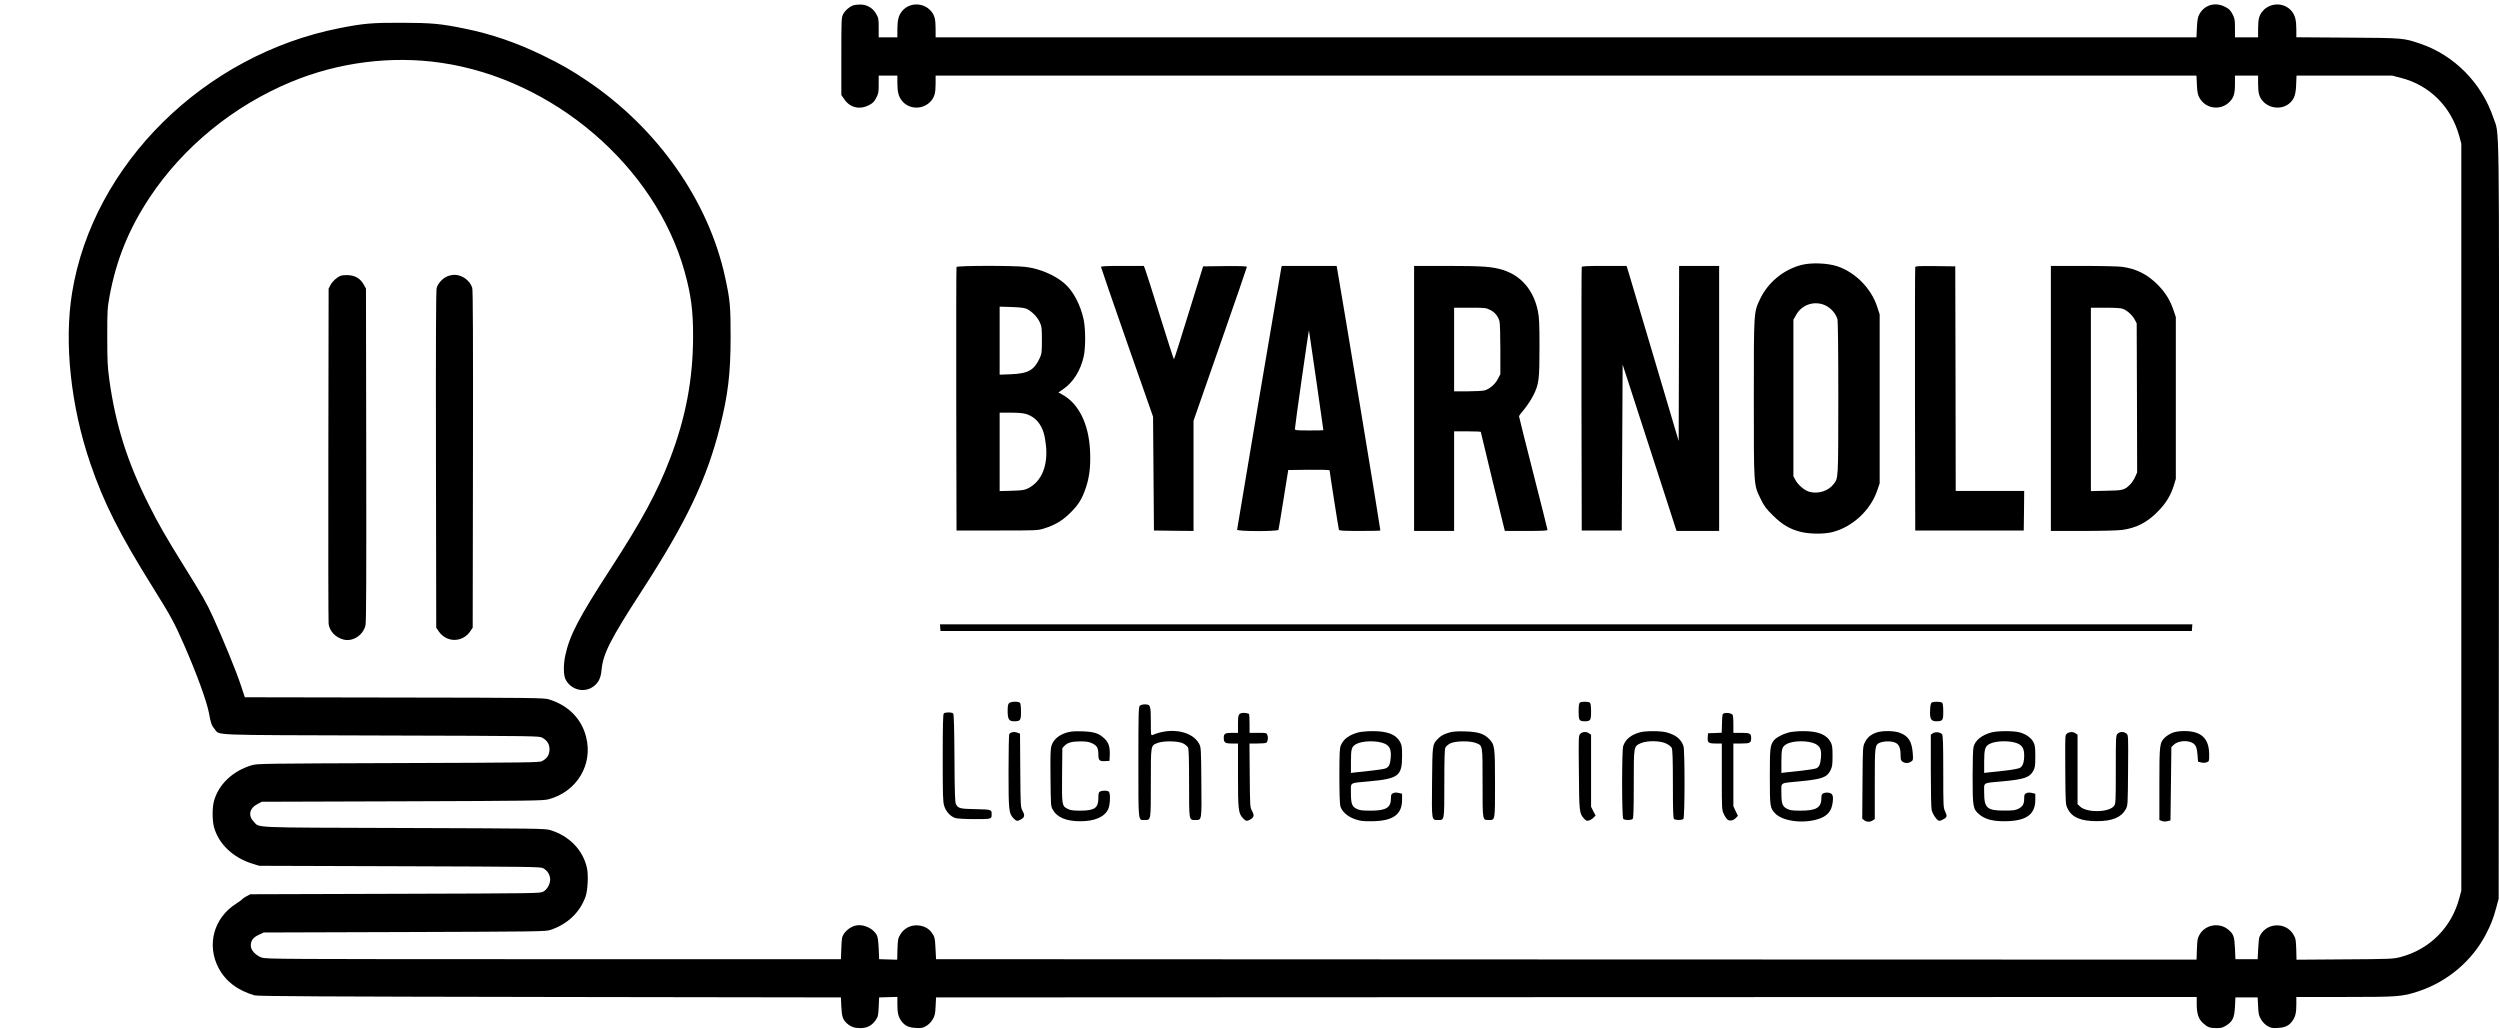
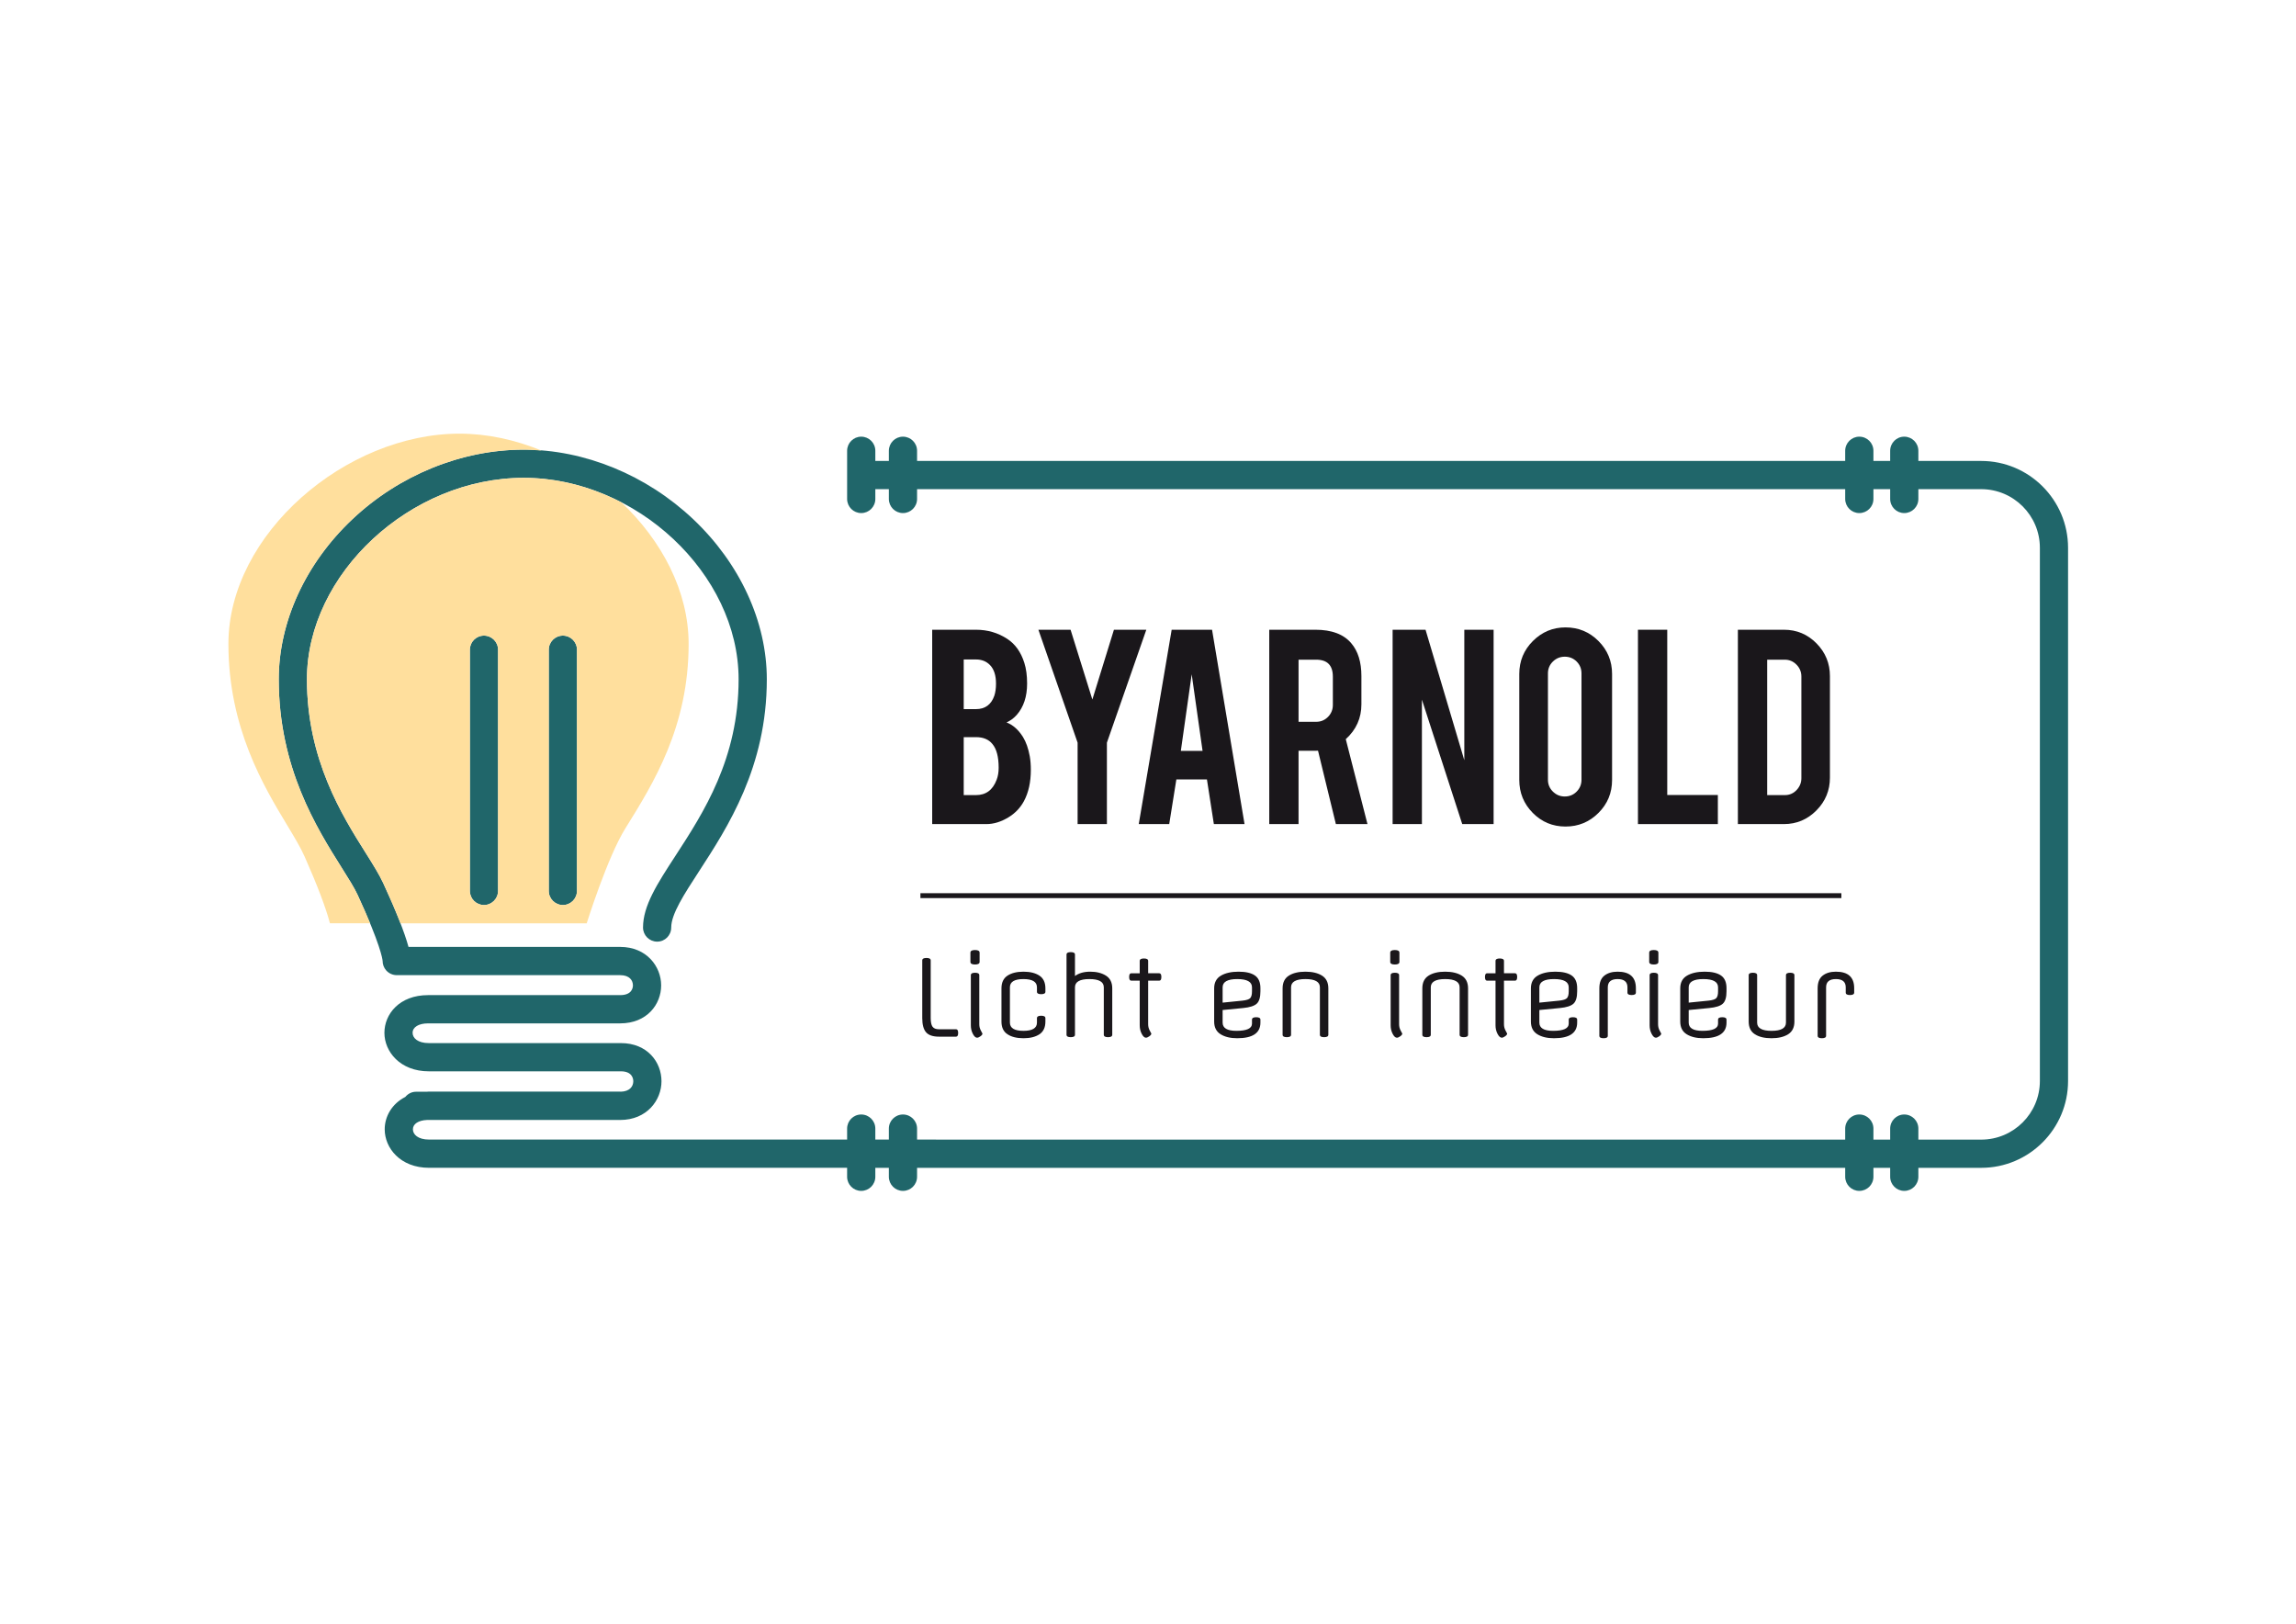
- <svg xmlns="http://www.w3.org/2000/svg" version="1.0" width="2811pt" height="1157pt" viewBox="0 0 2811 1157" preserveAspectRatio="xMidYMid meet">
-   <g transform="translate(0,1157) scale(0.1,-0.1)" fill="#000000" stroke="none">
-     <path d="M9590 11509 c-43 -18 -90 -59 -110 -99 -19 -37 -20 -60 -20 -473 l0 -435 33 -48 c64 -95 174 -121 278 -66 43 22 59 38 81 81 25 48 28 63 28 152 l0 99 105 0 105 0 0 -81 c0 -103 14 -157 53 -204 81 -99 238 -100 324 -2 41 47 53 91 53 200 l0 87 7089 0 7088 0 5 -103 c4 -85 9 -111 29 -147 65 -119 224 -146 326 -57 56 50 73 96 73 210 l0 97 130 0 130 0 0 -87 c0 -109 12 -153 53 -200 77 -88 222 -98 305 -20 49 45 66 95 70 205 l4 102 538 0 537 0 97 -25 c324 -82 567 -324 658 -656 l23 -84 0 -4200 0 -4200 -23 -85 c-87 -329 -334 -576 -664 -662 -79 -20 -108 -22 -624 -25 l-542 -4 -3 118 c-4 108 -6 122 -32 165 -88 150 -316 133 -382 -27 -5 -11 -11 -72 -14 -135 l-6 -115 -125 0 -125 0 -5 120 c-6 135 -16 164 -76 213 -100 83 -256 56 -321 -55 -24 -42 -27 -58 -31 -165 l-4 -118 -7087 2 -7086 3 -6 115 c-6 124 -9 138 -46 188 -59 79 -186 102 -275 49 -31 -18 -57 -44 -75 -75 -26 -43 -28 -57 -32 -165 l-3 -118 -102 3 -101 3 -5 120 c-4 86 -10 129 -22 152 -40 73 -143 122 -227 108 -51 -8 -110 -47 -141 -93 -22 -32 -26 -49 -30 -161 l-5 -126 -3230 0 c-3091 0 -3232 1 -3282 18 -68 24 -123 83 -123 133 0 58 25 93 88 122 l57 27 1585 5 c1505 5 1588 6 1640 24 191 64 331 197 394 375 25 71 33 242 16 320 -44 203 -200 364 -415 428 -56 17 -164 18 -1645 23 -1762 6 -1617 -1 -1688 73 -65 67 -47 150 44 197 l48 25 1581 5 c1456 5 1585 7 1644 23 318 86 501 390 421 702 -52 205 -201 355 -420 422 -51 16 -189 18 -1736 20 l-1681 3 -47 141 c-49 150 -202 522 -309 757 -79 172 -113 231 -322 567 -208 334 -296 487 -405 706 -242 482 -373 902 -442 1409 -19 141 -22 210 -22 475 0 292 1 318 26 455 75 407 217 757 451 1110 378 569 941 1029 1590 1299 532 221 1128 297 1687 215 1265 -184 2409 -1166 2738 -2349 72 -258 96 -442 95 -730 -1 -480 -82 -910 -260 -1375 -144 -375 -311 -685 -671 -1240 -358 -552 -458 -745 -507 -975 -21 -102 -20 -217 4 -264 64 -125 224 -159 327 -69 49 43 70 91 78 176 16 179 98 342 450 885 505 779 732 1257 881 1847 91 362 120 601 120 1015 0 342 -6 411 -61 664 -185 859 -758 1677 -1549 2210 -180 122 -296 188 -508 291 -290 141 -574 238 -875 299 -269 55 -369 64 -707 65 -331 1 -426 -7 -695 -60 -1527 -300 -2774 -1533 -3009 -2973 -92 -562 -16 -1274 204 -1920 152 -446 329 -796 710 -1406 193 -308 238 -392 340 -625 145 -330 261 -648 285 -780 20 -112 30 -139 62 -176 67 -75 -112 -68 1873 -74 1773 -5 1780 -5 1815 -26 57 -33 83 -79 78 -142 -5 -57 -28 -90 -83 -120 -27 -16 -165 -17 -1615 -22 -1472 -5 -1589 -6 -1645 -23 -217 -63 -380 -218 -430 -408 -19 -71 -19 -210 0 -284 50 -192 214 -349 435 -417 l75 -23 1580 -5 c1473 -5 1582 -6 1612 -22 43 -24 70 -61 78 -109 9 -53 -26 -126 -75 -154 -35 -20 -53 -20 -1665 -25 l-1630 -5 -42 -22 c-23 -13 -45 -27 -48 -33 -4 -6 -35 -29 -70 -51 -251 -159 -334 -462 -198 -722 79 -150 215 -254 406 -309 32 -10 792 -14 3317 -18 l3275 -5 5 -105 c5 -110 17 -146 62 -186 42 -39 84 -54 150 -54 78 0 129 27 173 88 28 40 30 52 35 150 l5 107 103 3 102 3 0 -83 c0 -94 10 -137 41 -183 39 -57 84 -79 165 -83 65 -4 79 -1 119 22 28 17 55 44 72 74 24 40 29 61 33 147 l5 100 7088 3 7087 2 0 -78 c0 -109 20 -171 71 -216 51 -47 76 -56 153 -56 51 0 70 5 107 29 73 46 92 86 99 211 l5 105 125 0 125 0 5 -100 c4 -86 9 -107 33 -147 17 -30 44 -57 72 -74 40 -23 54 -26 119 -22 81 4 126 26 165 83 31 46 41 89 41 182 l0 83 543 0 c604 0 646 3 834 65 324 108 601 343 755 641 58 112 82 173 116 299 l27 100 3 4250 c2 4709 8 4320 -63 4532 -131 390 -441 704 -825 833 -188 63 -184 63 -812 67 l-578 4 0 85 c0 108 -14 162 -53 209 -81 99 -238 100 -324 2 -41 -47 -53 -91 -53 -204 l0 -93 -130 0 -130 0 0 104 c0 94 -3 109 -28 157 -22 43 -38 59 -81 81 -114 60 -237 23 -294 -87 -16 -31 -21 -65 -25 -147 l-5 -108 -7088 0 -7089 0 0 93 c0 113 -12 157 -53 204 -86 98 -243 97 -324 -2 -39 -47 -53 -101 -53 -209 l0 -86 -105 0 -105 0 0 108 c0 100 -2 110 -29 157 -38 67 -105 105 -182 104 -30 0 -65 -5 -79 -10z" />
-     <path d="M20252 8590 c-203 -54 -375 -198 -463 -385 -70 -150 -69 -131 -69 -1115 0 -999 -2 -968 77 -1130 39 -81 60 -109 137 -185 104 -103 189 -154 312 -185 97 -25 260 -27 353 -4 226 55 433 245 508 468 l28 81 0 950 0 950 -29 89 c-68 206 -247 386 -450 453 -112 36 -296 42 -404 13z m279 -457 c60 -31 112 -92 129 -151 6 -24 10 -333 10 -892 -1 -922 1 -893 -54 -965 -58 -76 -174 -112 -271 -85 -55 15 -128 77 -158 134 l-22 41 0 880 0 880 30 53 c66 121 214 166 336 105z" />
-     <path d="M10755 8568 c-3 -7 -4 -677 -3 -1488 l3 -1475 455 0 c449 0 456 0 530 23 124 39 206 88 296 177 92 92 130 153 173 280 41 122 55 241 48 405 -12 311 -128 546 -319 647 l-37 20 60 42 c108 76 188 205 224 361 22 99 22 306 0 415 -35 167 -118 324 -217 409 -108 93 -278 166 -438 185 -126 16 -769 15 -775 -1z m787 -470 c56 -25 123 -92 149 -151 22 -47 24 -66 24 -202 0 -141 -2 -153 -26 -205 -62 -133 -129 -170 -321 -178 l-128 -5 0 383 0 382 133 -4 c91 -3 144 -9 169 -20z m-8 -1182 c67 -20 120 -60 157 -117 40 -63 57 -122 70 -240 23 -225 -49 -400 -196 -477 -45 -23 -63 -26 -187 -30 l-138 -4 0 441 0 441 123 0 c79 0 141 -5 171 -14z" />
-     <path d="M12380 8568 c0 -7 132 -389 292 -848 l293 -835 5 -640 5 -640 223 -3 222 -2 0 619 0 620 300 860 c165 472 300 864 300 870 0 8 -72 11 -246 9 l-246 -3 -162 -522 c-88 -288 -163 -523 -166 -523 -3 0 -75 222 -159 493 -84 270 -159 507 -167 525 l-13 32 -240 0 c-186 0 -241 -3 -241 -12z" />
-     <path d="M14406 8553 c-12 -59 -496 -2926 -496 -2939 0 -20 458 -21 465 -1 3 6 28 161 57 342 l53 330 233 3 c137 1 232 -1 232 -7 0 -16 100 -656 105 -668 3 -10 59 -13 233 -13 126 0 231 2 233 5 4 3 -440 2686 -486 2943 l-6 32 -309 0 -308 0 -6 -27z m394 -1259 c44 -307 80 -560 80 -561 0 -2 -72 -3 -160 -3 -146 0 -160 2 -160 18 -1 25 154 1111 158 1108 1 -2 38 -255 82 -562z" />
-     <path d="M15900 7090 l0 -1490 225 0 225 0 0 560 0 560 150 0 c83 0 150 -3 150 -6 0 -6 244 -1013 261 -1076 l10 -38 239 0 c178 0 240 3 240 12 0 6 -72 294 -160 638 -88 345 -160 632 -160 639 0 6 27 44 61 83 33 40 78 109 100 153 63 127 69 175 69 540 0 276 -3 333 -19 412 -48 230 -187 393 -390 457 -120 38 -229 46 -628 46 l-373 0 0 -1490z m856 995 c52 -26 88 -70 104 -126 6 -19 10 -161 10 -315 l0 -282 -28 -53 c-31 -60 -93 -113 -150 -129 -20 -5 -106 -10 -189 -10 l-153 0 0 470 0 470 178 0 c170 0 180 -1 228 -25z" />
-     <path d="M17785 8568 c-3 -7 -4 -677 -3 -1488 l3 -1475 225 0 225 0 5 933 5 933 223 -688 c122 -378 258 -799 303 -935 l80 -248 239 0 240 0 0 1490 0 1490 -225 0 -225 0 -2 -984 -3 -985 -269 907 c-148 499 -280 942 -293 985 l-24 77 -250 0 c-190 0 -251 -3 -254 -12z" />
-     <path d="M21535 8568 c-3 -7 -4 -677 -3 -1488 l3 -1475 610 0 610 0 3 223 2 222 -385 0 -385 0 -2 1263 -3 1262 -223 3 c-173 2 -224 0 -227 -10z" />
-     <path d="M23060 7090 l0 -1490 359 0 c200 0 394 5 438 11 169 23 291 87 416 218 85 89 135 173 169 281 l23 75 0 910 0 910 -27 80 c-39 114 -92 198 -178 285 -118 117 -237 177 -400 200 -36 5 -230 10 -432 10 l-368 0 0 -1490z m814 1006 c46 -19 104 -72 129 -120 l22 -41 3 -839 2 -838 -23 -52 c-13 -28 -38 -66 -56 -84 -63 -62 -79 -67 -268 -70 l-173 -4 0 1031 0 1031 165 0 c118 0 175 -4 199 -14z" />
-     <path d="M3830 8469 c-45 -19 -90 -60 -113 -102 l-22 -42 -3 -1865 c-2 -1026 0 -1884 3 -1906 12 -83 77 -151 167 -175 105 -28 223 50 248 162 8 40 10 534 8 1919 l-3 1865 -25 45 c-38 67 -93 101 -171 106 -35 2 -75 -1 -89 -7z" />
-     <path d="M5025 8461 c-50 -22 -101 -79 -115 -128 -8 -27 -10 -587 -8 -1930 l3 -1891 30 -44 c88 -124 262 -124 350 0 l30 44 3 1891 c2 1343 0 1903 -8 1930 -24 81 -113 147 -200 147 -25 0 -63 -9 -85 -19z" />
-     <path d="M10572 4513 l3 -38 7035 0 7035 0 3 38 3 37 -7041 0 -7041 0 3 -37z" />
-     <path d="M11346 3664 c-12 -11 -16 -35 -16 -87 0 -93 15 -117 71 -117 73 0 79 9 79 108 0 55 -4 92 -12 100 -18 18 -103 15 -122 -4z" />
-     <path d="M17762 3668 c-8 -8 -12 -45 -12 -100 0 -97 7 -108 70 -108 63 0 70 11 70 108 0 55 -4 92 -12 100 -16 16 -100 16 -116 0z" />
-     <path d="M21720 3670 c-10 -6 -16 -32 -18 -85 -5 -97 10 -125 69 -125 73 0 79 9 79 108 0 55 -4 92 -12 100 -14 14 -97 16 -118 2z" />
-     <path d="M12816 3634 c-14 -14 -16 -85 -16 -634 0 -690 -4 -650 70 -650 72 0 70 -14 70 416 0 432 -2 419 73 449 66 27 230 25 289 -3 25 -13 50 -34 56 -48 9 -17 12 -139 12 -404 0 -423 -2 -410 70 -410 74 0 72 -15 68 424 -3 382 -4 392 -25 433 -77 143 -318 188 -525 98 -17 -7 -18 4 -18 153 0 182 -4 192 -70 192 -22 0 -45 -7 -54 -16z" />
-     <path d="M10612 3548 c-9 -9 -12 -133 -12 -498 0 -417 2 -494 16 -540 20 -66 73 -123 129 -139 22 -6 119 -11 216 -11 192 0 189 -1 189 58 0 49 -5 50 -180 54 -177 3 -196 8 -222 57 -10 20 -14 134 -16 516 -2 330 -6 493 -14 502 -13 16 -90 17 -106 1z" />
-     <path d="M13965 3553 c-41 -10 -45 -22 -45 -124 l0 -99 -68 0 c-75 0 -92 -9 -92 -53 0 -57 14 -67 90 -67 l70 0 0 -360 c0 -392 4 -425 58 -482 30 -33 43 -34 83 -11 40 24 44 45 17 95 -23 42 -23 50 -26 401 l-3 357 88 0 c48 0 93 4 100 8 18 11 25 55 14 85 -10 27 -11 27 -106 27 l-95 0 0 104 c0 58 -3 107 -7 109 -16 9 -59 14 -78 10z" />
-     <path d="M19390 3551 c-24 -7 -25 -9 -28 -114 l-3 -106 -77 -3 -77 -3 -3 -43 c-5 -62 8 -72 89 -72 l69 0 0 -372 c0 -373 0 -373 24 -425 14 -28 34 -56 45 -62 27 -15 64 -5 90 23 l22 23 -26 54 -25 54 0 353 0 352 88 0 c99 0 112 7 112 60 0 53 -13 60 -112 60 l-88 0 0 99 c0 67 -4 102 -12 108 -19 15 -60 21 -88 14z" />
-     <path d="M11985 3330 c-81 -26 -139 -77 -160 -139 -14 -42 -16 -95 -13 -368 3 -316 3 -318 27 -360 48 -84 151 -127 306 -127 163 -1 275 48 316 137 22 49 27 175 7 195 -15 15 -72 16 -99 2 -16 -9 -19 -22 -19 -73 0 -112 -42 -141 -200 -142 -83 0 -113 4 -143 19 -67 33 -68 39 -65 381 l3 303 24 26 c34 36 84 50 182 50 67 -1 96 -5 131 -23 53 -25 68 -53 68 -125 0 -66 13 -78 77 -74 l48 3 3 65 c4 87 -12 140 -57 183 -63 62 -119 80 -256 84 -98 2 -131 -1 -180 -17z" />
-     <path d="M15273 3335 c-105 -29 -167 -75 -197 -147 -13 -31 -16 -89 -16 -340 0 -189 4 -318 11 -343 17 -60 82 -118 165 -146 57 -20 89 -24 184 -23 240 1 344 73 345 239 l0 70 -37 9 c-26 6 -46 6 -63 -2 -21 -10 -25 -18 -25 -57 0 -107 -54 -140 -230 -140 -93 0 -122 4 -153 19 -56 28 -67 57 -67 180 0 124 -26 109 210 131 326 30 365 61 365 285 0 100 -3 121 -22 157 -46 85 -143 123 -311 122 -59 0 -131 -7 -159 -14z m295 -126 c58 -25 77 -69 69 -161 -6 -73 -19 -101 -55 -117 -13 -7 -85 -18 -160 -26 -76 -8 -158 -17 -184 -20 l-48 -6 0 128 c0 143 7 167 58 196 67 39 236 43 320 6z" />
-     <path d="M16302 3335 c-70 -20 -101 -37 -139 -77 -57 -60 -57 -60 -61 -484 -4 -439 -6 -424 68 -424 72 0 70 -13 70 410 0 265 3 387 12 404 6 14 31 35 56 48 59 28 223 30 289 3 75 -30 73 -17 73 -449 0 -430 -2 -416 70 -416 72 0 70 -13 70 404 0 421 -3 442 -67 508 -58 59 -125 80 -268 84 -85 3 -136 -1 -173 -11z" />
-     <path d="M18440 3336 c-103 -29 -163 -78 -189 -155 -16 -49 -16 -802 1 -819 7 -7 30 -12 53 -12 23 0 46 5 53 12 9 9 12 109 12 390 0 433 -1 425 78 461 72 32 220 30 288 -4 27 -13 55 -35 61 -49 9 -18 13 -124 13 -405 0 -283 3 -384 12 -393 16 -16 90 -16 106 0 17 17 17 770 1 819 -27 79 -87 127 -194 155 -62 17 -235 17 -295 0z" />
-     <path d="M20111 3334 c-70 -19 -144 -59 -168 -92 -40 -55 -43 -85 -43 -404 0 -336 2 -352 58 -412 83 -89 310 -120 482 -67 106 33 155 89 167 191 9 74 -1 98 -43 106 -20 4 -46 2 -60 -5 -20 -9 -24 -18 -24 -51 0 -111 -55 -145 -235 -145 -88 0 -118 4 -148 19 -56 28 -67 57 -67 180 0 124 -26 108 210 131 247 24 303 44 342 124 20 40 23 62 23 161 0 99 -3 121 -22 157 -46 85 -143 123 -311 122 -60 0 -131 -7 -161 -15z m299 -127 c56 -28 72 -65 65 -155 -7 -76 -20 -106 -52 -121 -14 -6 -86 -18 -161 -26 -76 -8 -158 -17 -184 -20 l-48 -6 0 128 c0 143 7 167 58 196 70 41 240 43 322 4z" />
-     <path d="M21100 3334 c-64 -23 -105 -56 -131 -111 -24 -48 -24 -51 -27 -453 l-3 -405 21 -17 c27 -22 68 -23 98 -2 l22 15 0 395 c0 436 0 439 62 465 18 7 55 13 83 13 107 0 145 -39 145 -148 0 -56 3 -67 22 -80 29 -21 68 -20 97 1 23 15 23 20 18 94 -10 132 -49 193 -144 229 -66 25 -197 26 -263 4z" />
-     <path d="M22393 3335 c-110 -30 -182 -87 -202 -162 -7 -23 -11 -158 -11 -334 0 -340 4 -365 72 -424 66 -56 152 -80 288 -79 240 1 344 73 345 239 l0 70 -37 9 c-26 6 -46 6 -63 -2 -21 -10 -25 -18 -25 -56 0 -66 -14 -92 -62 -118 -37 -19 -59 -22 -158 -22 -198 -1 -230 27 -230 203 0 119 -25 104 211 126 240 22 302 44 342 119 19 36 22 57 22 161 0 102 -3 126 -21 160 -26 50 -84 91 -154 110 -70 19 -248 18 -317 0z m294 -125 c52 -23 73 -61 73 -132 0 -80 -16 -125 -50 -143 -16 -8 -91 -22 -167 -30 -76 -8 -159 -17 -185 -20 l-48 -6 0 126 c0 142 10 174 62 201 71 37 235 39 315 4z" />
-     <path d="M24426 3330 c-27 -11 -64 -34 -82 -51 -62 -60 -64 -78 -64 -526 l0 -403 28 -11 c17 -7 40 -8 62 -2 l35 8 5 412 5 413 26 25 c45 46 158 56 216 19 34 -22 46 -53 52 -134 l6 -75 35 -8 c22 -6 45 -5 63 2 26 10 27 13 27 84 0 185 -88 268 -284 267 -55 -1 -97 -7 -130 -20z" />
-     <path d="M11370 3333 c-8 -3 -18 -11 -22 -17 -4 -6 -8 -194 -8 -417 0 -443 3 -475 56 -530 32 -34 45 -35 85 -12 40 24 44 45 17 95 -23 43 -23 47 -26 456 l-3 413 -25 9 c-28 11 -51 12 -74 3z" />
-     <path d="M17769 3319 c-20 -20 -20 -28 -16 -432 3 -443 5 -463 56 -519 23 -26 32 -30 55 -24 15 4 39 18 52 31 l25 25 -26 49 -25 50 0 405 0 405 -22 15 c-31 22 -74 20 -99 -5z" />
-     <path d="M21733 3325 l-23 -16 0 -407 c0 -242 4 -422 10 -443 12 -42 47 -97 72 -113 14 -8 26 -6 54 9 48 25 51 38 25 91 -20 43 -21 56 -21 447 0 307 -3 407 -13 420 -18 25 -77 32 -104 12z" />
-     <path d="M23253 3330 c-12 -5 -25 -20 -28 -33 -4 -14 -5 -193 -3 -398 3 -369 3 -375 27 -422 48 -98 149 -141 331 -140 172 0 273 43 323 136 22 41 22 50 25 437 3 395 3 395 -19 412 -28 24 -74 23 -99 -2 -19 -19 -20 -33 -20 -404 0 -372 -1 -384 -21 -409 -56 -73 -304 -77 -379 -7 l-30 28 0 390 0 391 -22 15 c-25 18 -52 19 -85 6z" />
+ <svg xmlns="http://www.w3.org/2000/svg" version="1.1" id="Laag_1" x="0px" y="0px" width="841.89px" height="595.28px" viewBox="0 0 841.89 595.28" enable-background="new 0 0 841.89 595.28" xml:space="preserve">
+   <g>
+     <g>
+       <path fill="#1A171B" d="M341.812,302.123v-71.25h16.055c4.244,0,8.072,1.119,11.484,3.359c2.916,1.9,5,4.83,6.25,8.789    c0.678,2.135,1.016,4.662,1.016,7.578c0,4.766-1.264,8.594-3.789,11.484c-1.068,1.197-2.318,2.123-3.75,2.773    c2.369,0.912,4.389,2.709,6.055,5.391c1.119,1.822,1.939,4.166,2.461,7.031c0.26,1.484,0.391,3.139,0.391,4.961    c0,4.506-0.846,8.334-2.539,11.484c-1.328,2.447-3.203,4.414-5.625,5.898c-2.734,1.666-5.443,2.5-8.125,2.5H341.812z     M353.375,259.975h4.492c3.334,0,5.572-1.627,6.719-4.883c0.416-1.225,0.625-2.721,0.625-4.492c0-2.969-0.717-5.209-2.148-6.719    c-1.328-1.406-3.061-2.109-5.195-2.109h-4.492V259.975z M353.375,291.498h4.492c3.646,0,6.172-1.875,7.578-5.625    c0.494-1.275,0.742-2.748,0.742-4.414c0-3.984-0.768-6.889-2.305-8.711c-1.354-1.666-3.359-2.5-6.016-2.5h-4.492V291.498z" />
+       <path fill="#1A171B" d="M395.133,272.279l-14.375-41.406h11.797l7.988,25.586l7.91-25.586h11.875l-14.453,41.406v29.844h-10.742    V272.279z" />
+       <path fill="#1A171B" d="M431.344,285.756l-2.617,16.367h-11.172l12.07-71.25h14.805l11.914,71.25h-11.25l-2.539-16.367H431.344z     M436.969,247.201l-3.984,28.086h7.969L436.969,247.201z" />
+       <path fill="#1A171B" d="M482.32,230.873c5.988,0,10.379,1.654,13.164,4.961c2.473,2.891,3.711,6.9,3.711,12.031v10.352    c0,5.053-1.91,9.311-5.73,12.773l7.957,31.133h-11.586l-6.551-26.914c-0.312,0.025-0.637,0.039-0.977,0.039h-6.16v26.875h-10.742    v-71.25H482.32z M488.727,248.061c0-4.141-2.035-6.211-6.113-6.211h-6.465v22.773h6.465c1.711,0,3.16-0.605,4.344-1.816    c1.18-1.211,1.77-2.662,1.77-4.355V248.061z" />
+       <path fill="#1A171B" d="M522.711,230.873l14.219,47.852v-47.852h10.742v71.25h-11.504l-14.785-45.625v45.625h-10.742v-71.25    H522.711z" />
+       <path fill="#1A171B" d="M574.039,230.014c4.738,0,8.77,1.666,12.09,5s4.98,7.357,4.98,12.07v38.867c0,4.74-1.668,8.77-5,12.09    s-7.355,4.982-12.07,4.982s-8.719-1.668-12.012-5.002s-4.941-7.357-4.941-12.07v-38.867c0-4.74,1.668-8.77,5-12.09    S569.402,230.014,574.039,230.014z M579.898,246.885c0-1.719-0.594-3.168-1.777-4.354c-1.184-1.184-2.637-1.775-4.355-1.775    c-1.691,0-3.145,0.592-4.355,1.775c-1.211,1.186-1.816,2.635-1.816,4.354v38.992c0,1.691,0.605,3.137,1.816,4.334    s2.664,1.795,4.355,1.795c1.719,0,3.172-0.598,4.355-1.795s1.777-2.643,1.777-4.334V246.885z" />
+       <path fill="#1A171B" d="M629.898,302.123h-29.297v-71.25h10.742v60.586h18.555V302.123z" />
+       <path fill="#1A171B" d="M670.992,285.092c0,4.688-1.652,8.697-4.961,12.031s-7.277,5-11.914,5h-16.875v-71.25h16.875    c4.688,0,8.672,1.666,11.953,5s4.922,7.33,4.922,11.992V285.092z M647.984,291.498h6.465c1.711,0,3.152-0.619,4.32-1.855    s1.754-2.689,1.754-4.355v-37.266c0-1.693-0.598-3.145-1.793-4.355c-1.191-1.211-2.621-1.816-4.281-1.816h-6.465V291.498z" />
+     </g>
+     <rect x="337.498" y="327.461" fill="#1A171B" width="337.686" height="1.797" />
+     <g>
+       <path fill="#1A171B" d="M344.289,377.344h6.273c0.516,0,0.775,0.449,0.775,1.352c0,0.906-0.26,1.359-0.775,1.359h-6.273    c-2.221,0-3.795-0.539-4.725-1.609s-1.395-2.805-1.395-5.211v-21.141c0-0.594,0.516-0.891,1.549-0.891s1.549,0.297,1.549,0.891    v21.141c0,1.5,0.227,2.559,0.678,3.18C342.396,377.031,343.178,377.344,344.289,377.344z" />
+       <path fill="#1A171B" d="M359.199,349.266v3.367c0,0.648-0.562,0.969-1.686,0.969s-1.684-0.32-1.684-0.969v-3.367    c0-0.648,0.561-0.969,1.684-0.969S359.199,348.617,359.199,349.266z M359.082,357.516v18.008c0,0.824,0.193,1.594,0.582,2.305    c0.387,0.711,0.58,1.078,0.58,1.102c0,0.312-0.246,0.641-0.736,0.988s-0.902,0.52-1.238,0.52c-0.543,0-1.059-0.469-1.549-1.41    s-0.736-1.98-0.736-3.121v-18.391c0-0.594,0.516-0.891,1.549-0.891S359.082,356.922,359.082,357.516z" />
+       <path fill="#1A171B" d="M370.312,361.969v12.934c0,2.012,1.652,3.02,4.957,3.02s4.957-1.008,4.957-3.02v-1.629    c0-0.594,0.516-0.891,1.549-0.891s1.549,0.297,1.549,0.891v1.242c0,2.141-0.729,3.695-2.188,4.664s-3.408,1.453-5.848,1.453    s-4.396-0.484-5.867-1.453s-2.207-2.523-2.207-4.664v-12.16c0-2.145,0.736-3.699,2.207-4.668s3.428-1.453,5.867-1.453    s4.389,0.484,5.848,1.453s2.188,2.523,2.188,4.668v1.238c0,0.594-0.516,0.891-1.549,0.891s-1.549-0.297-1.549-0.891v-1.625    c0-2.016-1.652-3.023-4.957-3.023S370.312,359.953,370.312,361.969z" />
+       <path fill="#1A171B" d="M407.838,362.355v17c0,0.594-0.518,0.891-1.549,0.891c-1.033,0-1.549-0.297-1.549-0.891v-17.387    c0-2.016-1.764-3.023-5.287-3.023s-5.285,1.008-5.285,3.023v17.387c0,0.594-0.518,0.891-1.551,0.891    c-1.031,0-1.549-0.297-1.549-0.891v-29.395c0-0.594,0.518-0.891,1.549-0.891c1.033,0,1.551,0.297,1.551,0.891v7.863    c1.418-1.059,3.285-1.59,5.596-1.59s4.232,0.484,5.77,1.453C407.068,358.656,407.838,360.211,407.838,362.355z" />
+       <path fill="#1A171B" d="M421.004,352.285v4.531h4.066c0.52,0,0.777,0.453,0.777,1.355c0,0.906-0.258,1.355-0.777,1.355h-4.066    v15.996c0,0.824,0.195,1.594,0.582,2.305s0.58,1.078,0.58,1.102c0,0.312-0.246,0.641-0.734,0.988    c-0.492,0.348-0.904,0.52-1.24,0.52c-0.543,0-1.059-0.469-1.549-1.41s-0.736-1.98-0.736-3.121v-16.379h-3.098    c-0.518,0-0.775-0.449-0.775-1.355c0-0.902,0.258-1.355,0.775-1.355h3.098v-4.531c0-0.594,0.516-0.891,1.549-0.891    S421.004,351.691,421.004,352.285z" />
+       <path fill="#1A171B" d="M462.168,362.277v1.16c0,2.195-0.449,3.707-1.352,4.531c-0.906,0.828-2.555,1.359-4.961,1.59l-7.547,0.734    v4.609c0,2.012,1.676,3.02,5.031,3.02c3.82,0,5.734-0.875,5.734-2.633v-1.469c0-0.594,0.516-0.891,1.547-0.891    s1.547,0.297,1.547,0.891v1.082c0,3.82-2.836,5.73-8.516,5.73c-2.508,0-4.539-0.492-6.102-1.469    c-1.562-0.984-2.344-2.531-2.344-4.648v-12.16c0-2.145,0.828-3.699,2.48-4.668s3.809-1.453,6.465-1.453    c2.66,0,4.664,0.469,6.004,1.398C461.5,358.559,462.168,360.109,462.168,362.277z M448.309,361.969v5.613l7.281-0.734    c1.469-0.156,2.418-0.465,2.844-0.93s0.641-1.293,0.641-2.48v-1.469c0-2.016-1.797-3.023-5.383-3.023    C450.102,358.945,448.309,359.953,448.309,361.969z" />
+       <path fill="#1A171B" d="M487.074,362.355v17c0,0.594-0.52,0.891-1.555,0.891c-1.031,0-1.547-0.297-1.547-0.891v-17.387    c0-2.016-1.762-3.023-5.285-3.023c-3.527,0-5.285,1.008-5.285,3.023v17.387c0,0.594-0.516,0.891-1.551,0.891    s-1.551-0.297-1.551-0.891v-17c0-2.145,0.766-3.699,2.289-4.668s3.547-1.453,6.078-1.453s4.562,0.484,6.102,1.453    C486.301,358.656,487.074,360.211,487.074,362.355z" />
+       <path fill="#1A171B" d="M513.137,349.266v3.367c0,0.648-0.562,0.969-1.688,0.969s-1.684-0.32-1.684-0.969v-3.367    c0-0.648,0.559-0.969,1.684-0.969S513.137,348.617,513.137,349.266z M513.02,357.516v18.008c0,0.824,0.191,1.594,0.578,2.305    c0.391,0.711,0.582,1.078,0.582,1.102c0,0.312-0.246,0.641-0.738,0.988c-0.488,0.348-0.898,0.52-1.234,0.52    c-0.547,0-1.062-0.469-1.551-1.41s-0.738-1.98-0.738-3.121v-18.391c0-0.594,0.516-0.891,1.551-0.891    S513.02,356.922,513.02,357.516z" />
+       <path fill="#1A171B" d="M538.305,362.355v17c0,0.594-0.516,0.891-1.551,0.891c-1.031,0-1.547-0.297-1.547-0.891v-17.387    c0-2.016-1.762-3.023-5.285-3.023c-3.527,0-5.285,1.008-5.285,3.023v17.387c0,0.594-0.516,0.891-1.551,0.891    s-1.551-0.297-1.551-0.891v-17c0-2.145,0.766-3.699,2.289-4.668s3.547-1.453,6.078-1.453s4.562,0.484,6.102,1.453    C537.535,358.656,538.305,360.211,538.305,362.355z" />
+       <path fill="#1A171B" d="M551.473,352.285v4.531h4.066c0.516,0,0.773,0.453,0.773,1.355c0,0.906-0.258,1.355-0.773,1.355h-4.066    v15.996c0,0.824,0.195,1.594,0.582,2.305s0.582,1.078,0.582,1.102c0,0.312-0.246,0.641-0.738,0.988    c-0.488,0.348-0.902,0.52-1.238,0.52c-0.543,0-1.059-0.469-1.551-1.41c-0.488-0.941-0.734-1.98-0.734-3.121v-16.379h-3.098    c-0.516,0-0.773-0.449-0.773-1.355c0-0.902,0.258-1.355,0.773-1.355h3.098v-4.531c0-0.594,0.516-0.891,1.551-0.891    C550.957,351.395,551.473,351.691,551.473,352.285z" />
+       <path fill="#1A171B" d="M578.312,362.277v1.16c0,2.195-0.453,3.707-1.355,4.531c-0.906,0.828-2.559,1.359-4.957,1.59l-7.551,0.734    v4.609c0,2.012,1.676,3.02,5.031,3.02c3.82,0,5.734-0.875,5.734-2.633v-1.469c0-0.594,0.516-0.891,1.547-0.891    s1.551,0.297,1.551,0.891v1.082c0,3.82-2.84,5.73-8.52,5.73c-2.508,0-4.539-0.492-6.102-1.469    c-1.562-0.984-2.344-2.531-2.344-4.648v-12.16c0-2.145,0.828-3.699,2.48-4.668s3.809-1.453,6.469-1.453    c2.656,0,4.656,0.469,6,1.398C577.641,358.559,578.312,360.109,578.312,362.277z M564.449,361.969v5.613l7.277-0.734    c1.473-0.156,2.422-0.465,2.848-0.93s0.641-1.293,0.641-2.48v-1.469c0-2.016-1.797-3.023-5.383-3.023    C566.242,358.945,564.449,359.953,564.449,361.969z" />
+       <path fill="#1A171B" d="M596.746,363.906v-1.938c0-2.016-1.203-3.023-3.602-3.023c-2.402,0-3.602,1.008-3.602,3.023v17.773    c0,0.594-0.52,0.891-1.551,0.891s-1.547-0.297-1.547-0.891v-17.387c0-2.145,0.609-3.699,1.836-4.668s2.848-1.453,4.863-1.453    c4.465,0,6.699,2.016,6.699,6.043v1.629c0,0.594-0.52,0.891-1.551,0.891S596.746,364.5,596.746,363.906z" />
+       <path fill="#1A171B" d="M608.09,349.266v3.367c0,0.648-0.559,0.969-1.684,0.969c-1.121,0-1.684-0.32-1.684-0.969v-3.367    c0-0.648,0.562-0.969,1.684-0.969C607.531,348.297,608.09,348.617,608.09,349.266z M607.977,357.516v18.008    c0,0.824,0.191,1.594,0.578,2.305c0.391,0.711,0.582,1.078,0.582,1.102c0,0.312-0.246,0.641-0.734,0.988    c-0.492,0.348-0.906,0.52-1.242,0.52c-0.539,0-1.059-0.469-1.547-1.41c-0.492-0.941-0.734-1.98-0.734-3.121v-18.391    c0-0.594,0.516-0.891,1.547-0.891S607.977,356.922,607.977,357.516z" />
+       <path fill="#1A171B" d="M633.07,362.277v1.16c0,2.195-0.453,3.707-1.355,4.531c-0.906,0.828-2.559,1.359-4.957,1.59l-7.551,0.734    v4.609c0,2.012,1.676,3.02,5.031,3.02c3.82,0,5.734-0.875,5.734-2.633v-1.469c0-0.594,0.516-0.891,1.547-0.891    s1.551,0.297,1.551,0.891v1.082c0,3.82-2.84,5.73-8.52,5.73c-2.508,0-4.539-0.492-6.102-1.469    c-1.562-0.984-2.344-2.531-2.344-4.648v-12.16c0-2.145,0.828-3.699,2.48-4.668s3.809-1.453,6.469-1.453    c2.656,0,4.656,0.469,6,1.398C632.398,358.559,633.07,360.109,633.07,362.277z M619.207,361.969v5.613l7.277-0.734    c1.473-0.156,2.422-0.465,2.848-0.93s0.641-1.293,0.641-2.48v-1.469c0-2.016-1.797-3.023-5.383-3.023    C621,358.945,619.207,359.953,619.207,361.969z" />
+       <path fill="#1A171B" d="M657.969,357.516v17c0,2.141-0.766,3.695-2.305,4.664c-1.535,0.969-3.566,1.453-6.098,1.453    s-4.559-0.484-6.082-1.453s-2.281-2.523-2.281-4.664v-17c0-0.594,0.516-0.891,1.547-0.891s1.551,0.297,1.551,0.891v17.387    c0,2.012,1.762,3.02,5.285,3.02s5.285-1.008,5.285-3.02v-17.387c0-0.594,0.516-0.891,1.551-0.891    C657.453,356.625,657.969,356.922,657.969,357.516z" />
+       <path fill="#1A171B" d="M676.789,363.906v-1.938c0-2.016-1.203-3.023-3.602-3.023c-2.402,0-3.602,1.008-3.602,3.023v17.773    c0,0.594-0.52,0.891-1.551,0.891s-1.547-0.297-1.547-0.891v-17.387c0-2.145,0.609-3.699,1.836-4.668s2.848-1.453,4.863-1.453    c4.465,0,6.699,2.016,6.699,6.043v1.629c0,0.594-0.52,0.891-1.551,0.891S676.789,364.5,676.789,363.906z" />
+     </g>
  </g>
+   <path fill="#20666A" d="M726.465,168.992h-23.047v-3.723c0-2.863-2.312-5.18-5.172-5.18c-2.852,0-5.164,2.316-5.164,5.18v3.723  h-6.141v-3.723c0-2.863-2.312-5.18-5.18-5.18c-2.852,0-5.172,2.316-5.172,5.18v3.723H336.268v-3.723c0-2.863-2.312-5.18-5.168-5.18  c-2.859,0-5.176,2.316-5.176,5.18v3.723h-4.961v-3.723c0-2.863-2.312-5.18-5.172-5.18c-2.855,0-5.172,2.316-5.172,5.18v17.66  c0,2.852,2.316,5.172,5.172,5.172c2.859,0,5.172-2.32,5.172-5.172v-3.594h4.961v3.594c0,2.852,2.316,5.172,5.176,5.172  c2.855,0,5.168-2.32,5.168-5.172v-3.594H676.59v3.594c0,2.852,2.32,5.172,5.172,5.172c2.867,0,5.18-2.32,5.18-5.172v-3.594h6.141  v3.594c0,2.852,2.312,5.172,5.164,5.172c2.859,0,5.172-2.32,5.172-5.172v-3.594h23.047c11.859,0,21.508,9.641,21.508,21.492v195.484  c0,11.859-9.648,21.492-21.508,21.492h-23.047v-4.047c0-2.852-2.312-5.164-5.172-5.164c-2.852,0-5.164,2.312-5.164,5.164v4.047  h-6.141v-4.047c0-2.852-2.312-5.164-5.18-5.164c-2.852,0-5.172,2.312-5.172,5.164v4.047H343.197v-0.02h-6.93v-4.027  c0-2.852-2.312-5.164-5.168-5.164c-2.859,0-5.176,2.312-5.176,5.164v4.027h-4.961v-4.027c0-2.852-2.312-5.164-5.172-5.164  c-2.855,0-5.172,2.312-5.172,5.164v4.027H157.346c-4.102,0-5.941-1.887-5.941-3.762c0-1.992,2.033-3.281,5.17-3.422H227.4  c9.852,0,15.152-7.305,15.152-14.191c0-6.961-5.113-13.992-14.902-13.992h-70.41c-4.102,0-5.949-1.887-5.949-3.762  c0-2.109,2.242-3.469,5.688-3.469H227.4c9.859,0,15.031-7.008,15.031-13.934c0-6.84-5.266-14.098-15.031-14.098h-77.613  c-1.441-5.305-4.59-13.289-9.258-23.379c-1.496-3.234-3.785-6.879-6.449-11.113c-8.578-13.613-21.531-34.188-21.531-63.629  c0-38.648,37.895-73.848,79.484-73.848c41.242,0,78.797,35.199,78.797,73.848c0,29.109-12.855,48.867-23.18,64.754  c-6.633,10.188-11.867,18.234-11.867,26.258c0,2.859,2.32,5.176,5.188,5.176c2.852,0,5.148-2.316,5.148-5.176  c0-4.953,4.742-12.211,10.203-20.617c10.492-16.133,24.852-38.219,24.852-70.395c0-21.09-9.852-42.48-27.016-58.707  c-17.141-16.195-39.789-25.48-62.125-25.48c-22.77,0-45.703,9.316-62.891,25.574c-17.125,16.168-26.934,37.543-26.934,58.613  c0,32.426,13.918,54.52,23.113,69.141c2.477,3.926,4.617,7.324,5.82,9.938c8.344,18.059,9.102,23.504,9.152,24.141  c-0.012,1.301,0.469,2.566,1.336,3.539c0.984,1.082,2.371,1.715,3.848,1.715H227.4c3.453,0,4.68,1.938,4.68,3.746  c0,0.84-0.336,3.574-4.68,3.574h-70.422c-10.516,0-16.023,6.953-16.023,13.828c0,6.836,5.711,14.109,16.285,14.109h70.41  c4.234,0,4.562,2.789,4.562,3.645c0,1.836-1.264,3.785-4.711,3.828v-0.035h-70.406c-0.215,0-0.395,0.047-0.604,0.051h-3.963  c-1.59,0-2.965,0.766-3.916,1.902c-4.947,2.535-7.549,7.195-7.549,11.867c0,6.844,5.699,14.117,16.281,14.117h153.273v3.289  c0,2.852,2.316,5.172,5.172,5.172c2.859,0,5.172-2.32,5.172-5.172v-3.281h4.961v3.281c0,2.852,2.316,5.172,5.176,5.172  c2.855,0,5.168-2.32,5.168-5.172v-3.281H676.59v3.281c0,2.852,2.32,5.172,5.172,5.172c2.867,0,5.18-2.32,5.18-5.172v-3.281h6.141  v3.281c0,2.852,2.312,5.172,5.164,5.172c2.859,0,5.172-2.32,5.172-5.172v-3.281h23.047c17.555,0,31.844-14.281,31.844-31.836  V200.828C758.309,183.273,744.02,168.992,726.465,168.992z" />
+   <path fill="#FFDF9D" d="M131.143,328.113c-1.203-2.613-3.344-6.012-5.82-9.938c-9.195-14.621-23.113-36.715-23.113-69.141  c0-21.07,9.809-42.445,26.934-58.613c17.188-16.258,40.121-25.574,62.891-25.574c2.176,0,4.352,0.162,6.527,0.336  c-9.682-3.963-19.928-6.199-30.082-6.199c-41.609,0-84.727,36.742-84.727,77.078c0,30.738,12.949,52.219,21.523,66.43  c2.652,4.414,4.961,8.234,6.449,11.605c4.668,10.527,7.816,18.867,9.254,24.398h14.727  C134.514,335.609,133.031,332.199,131.143,328.113z" />
+   <g>
+     <path fill="#20666A" d="M177.463,331.799c-2.859,0-5.176-2.324-5.176-5.176v-88.426c0-2.859,2.316-5.164,5.176-5.164   c2.852,0,5.164,2.305,5.164,5.164v88.426C182.627,329.475,180.314,331.799,177.463,331.799z" />
+     <path fill="#20666A" d="M206.4,331.799c-2.867,0-5.18-2.324-5.18-5.176v-88.426c0-2.859,2.312-5.164,5.18-5.164   c2.852,0,5.164,2.305,5.164,5.164v88.426C211.564,329.475,209.252,331.799,206.4,331.799z" />
+   </g>
+   <path fill="#FFDF9D" d="M227.869,184.191c-10.959-5.68-23.217-9.004-35.836-9.004c-41.59,0-79.484,35.199-79.484,73.848  c0,29.441,12.953,50.016,21.531,63.629c2.664,4.234,4.953,7.879,6.449,11.113c2.588,5.598,4.691,10.516,6.314,14.719h68.291  c0,0,7.562-24.207,14.188-34.828c10.328-16.582,23.18-37.219,23.18-67.605C252.502,216.725,242.652,198.227,227.869,184.191z   M182.627,326.623c0,2.852-2.312,5.176-5.164,5.176c-2.859,0-5.176-2.324-5.176-5.176v-88.426c0-2.859,2.316-5.164,5.176-5.164  c2.852,0,5.164,2.305,5.164,5.164V326.623z M211.564,326.623c0,2.852-2.312,5.176-5.164,5.176c-2.867,0-5.18-2.324-5.18-5.176  v-88.426c0-2.859,2.312-5.164,5.18-5.164c2.852,0,5.164,2.305,5.164,5.164V326.623z" />
</svg>
